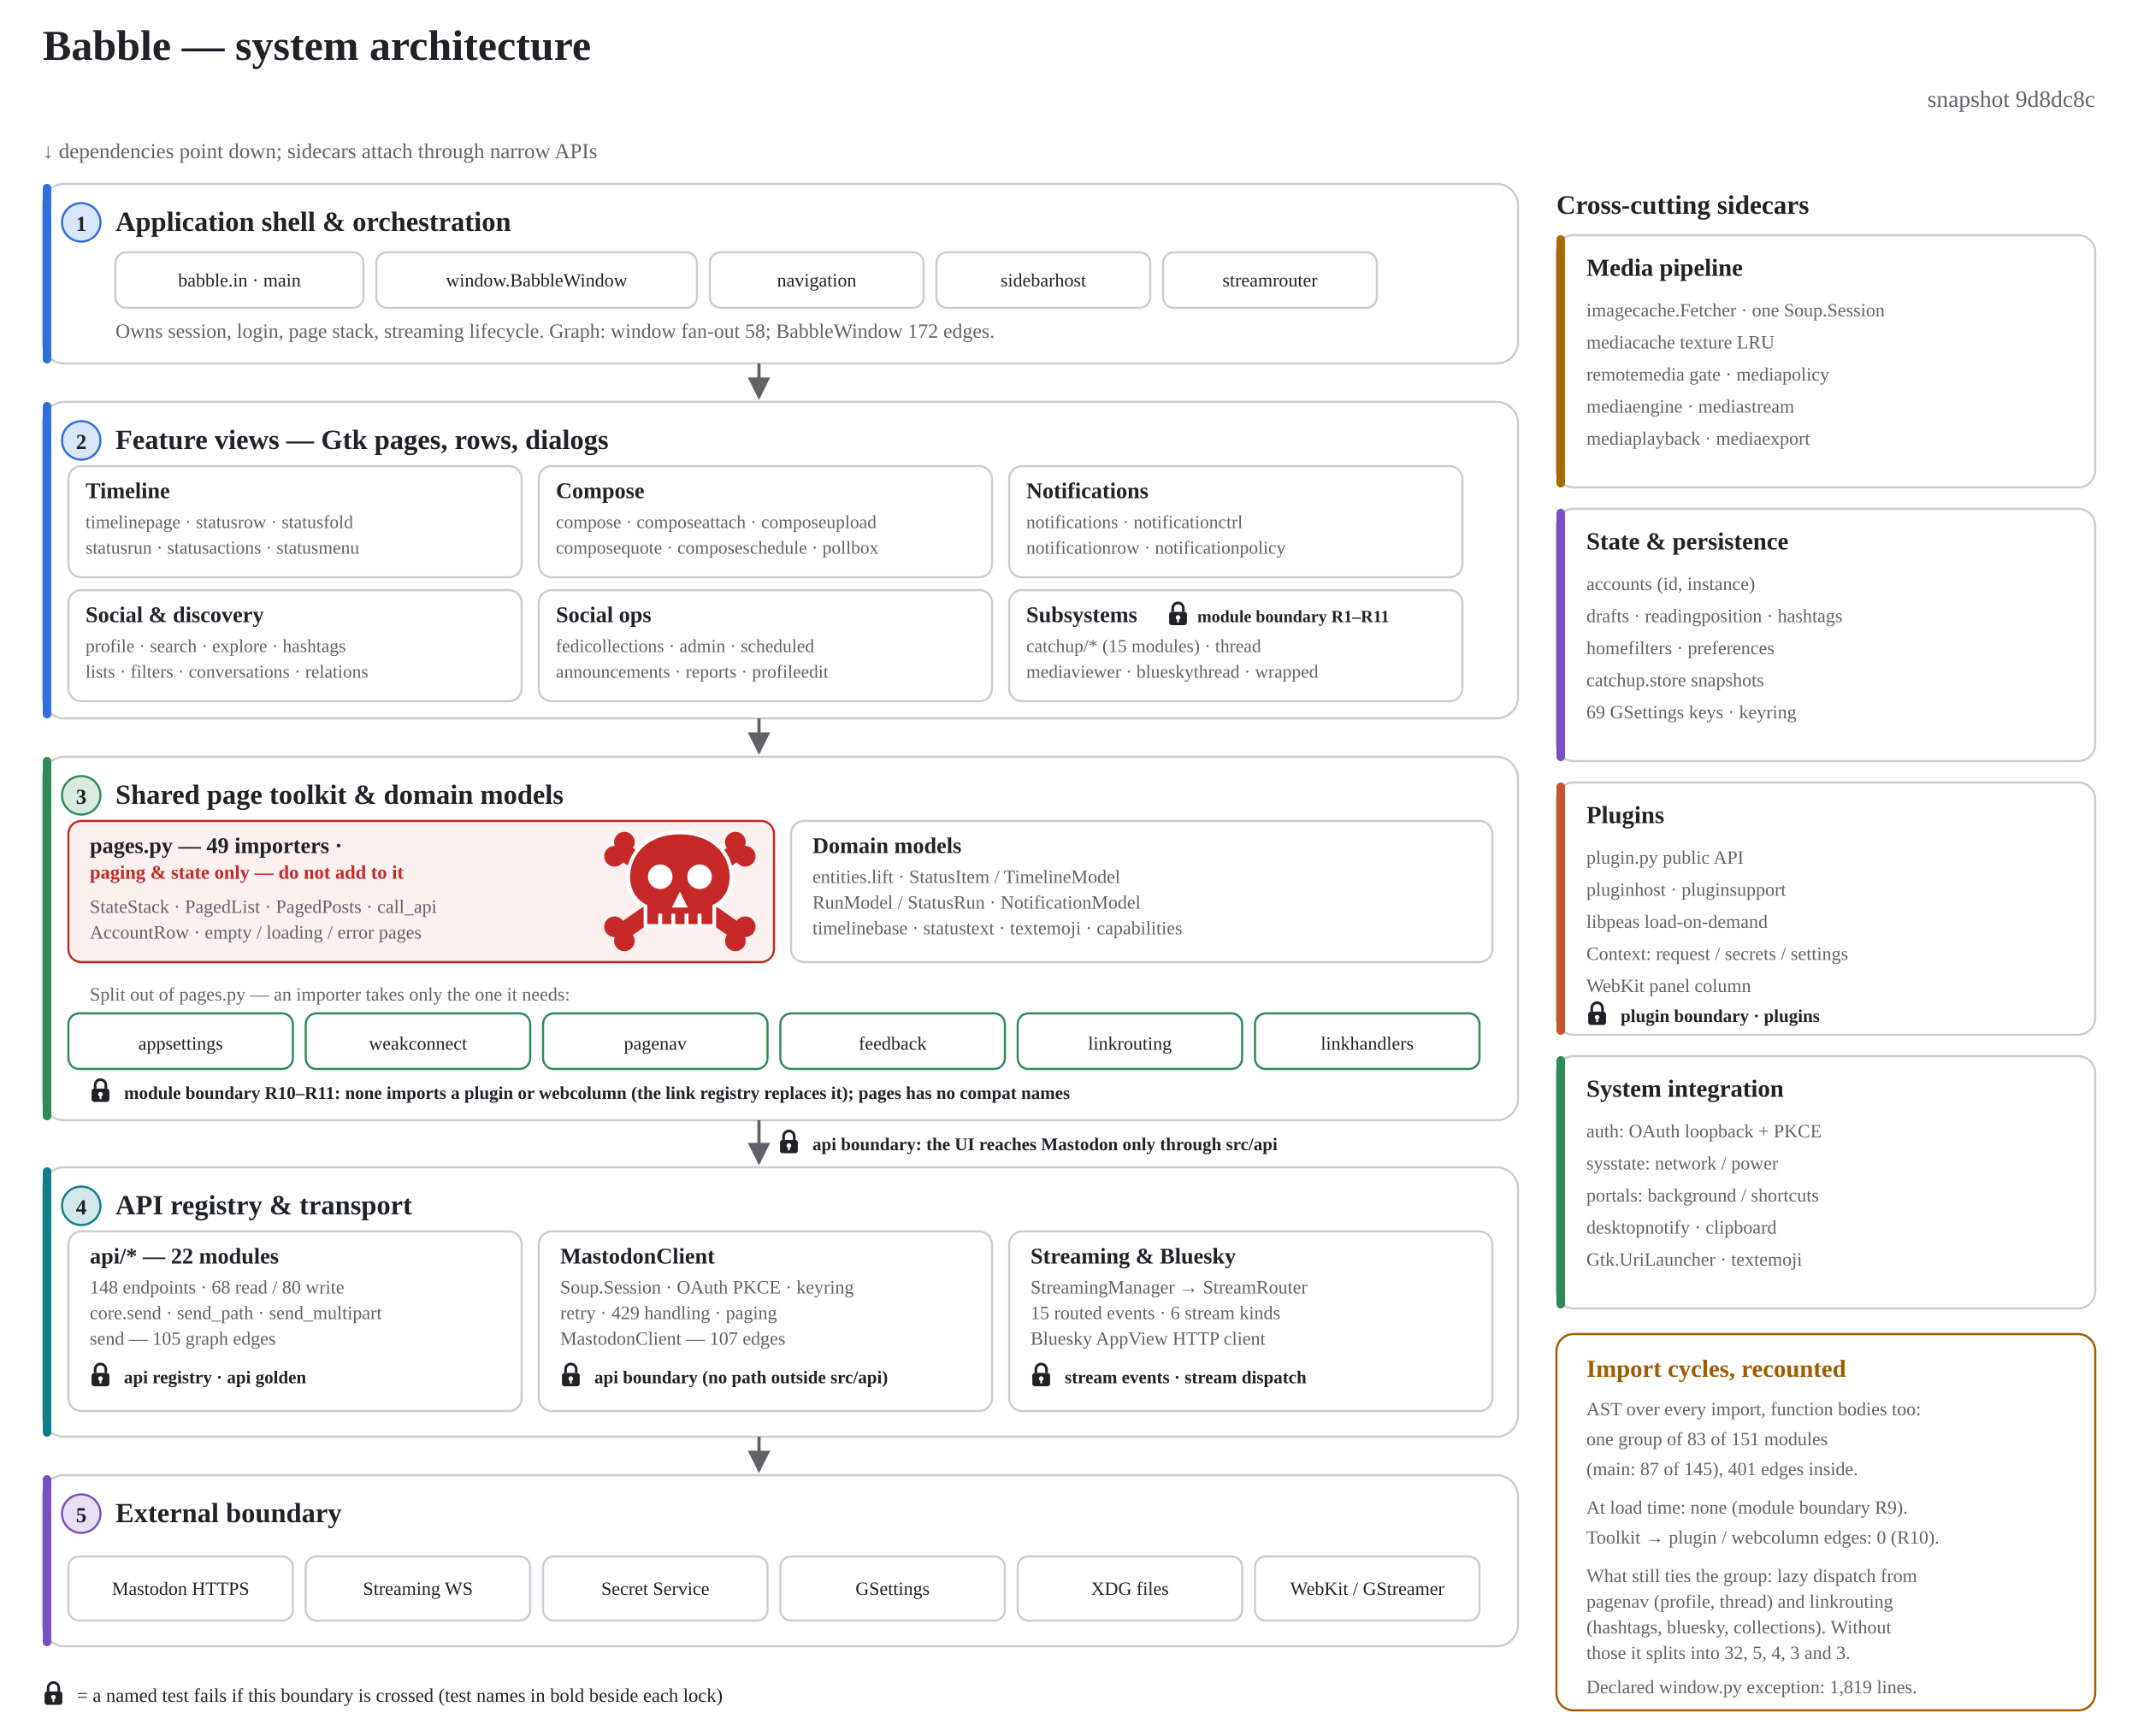
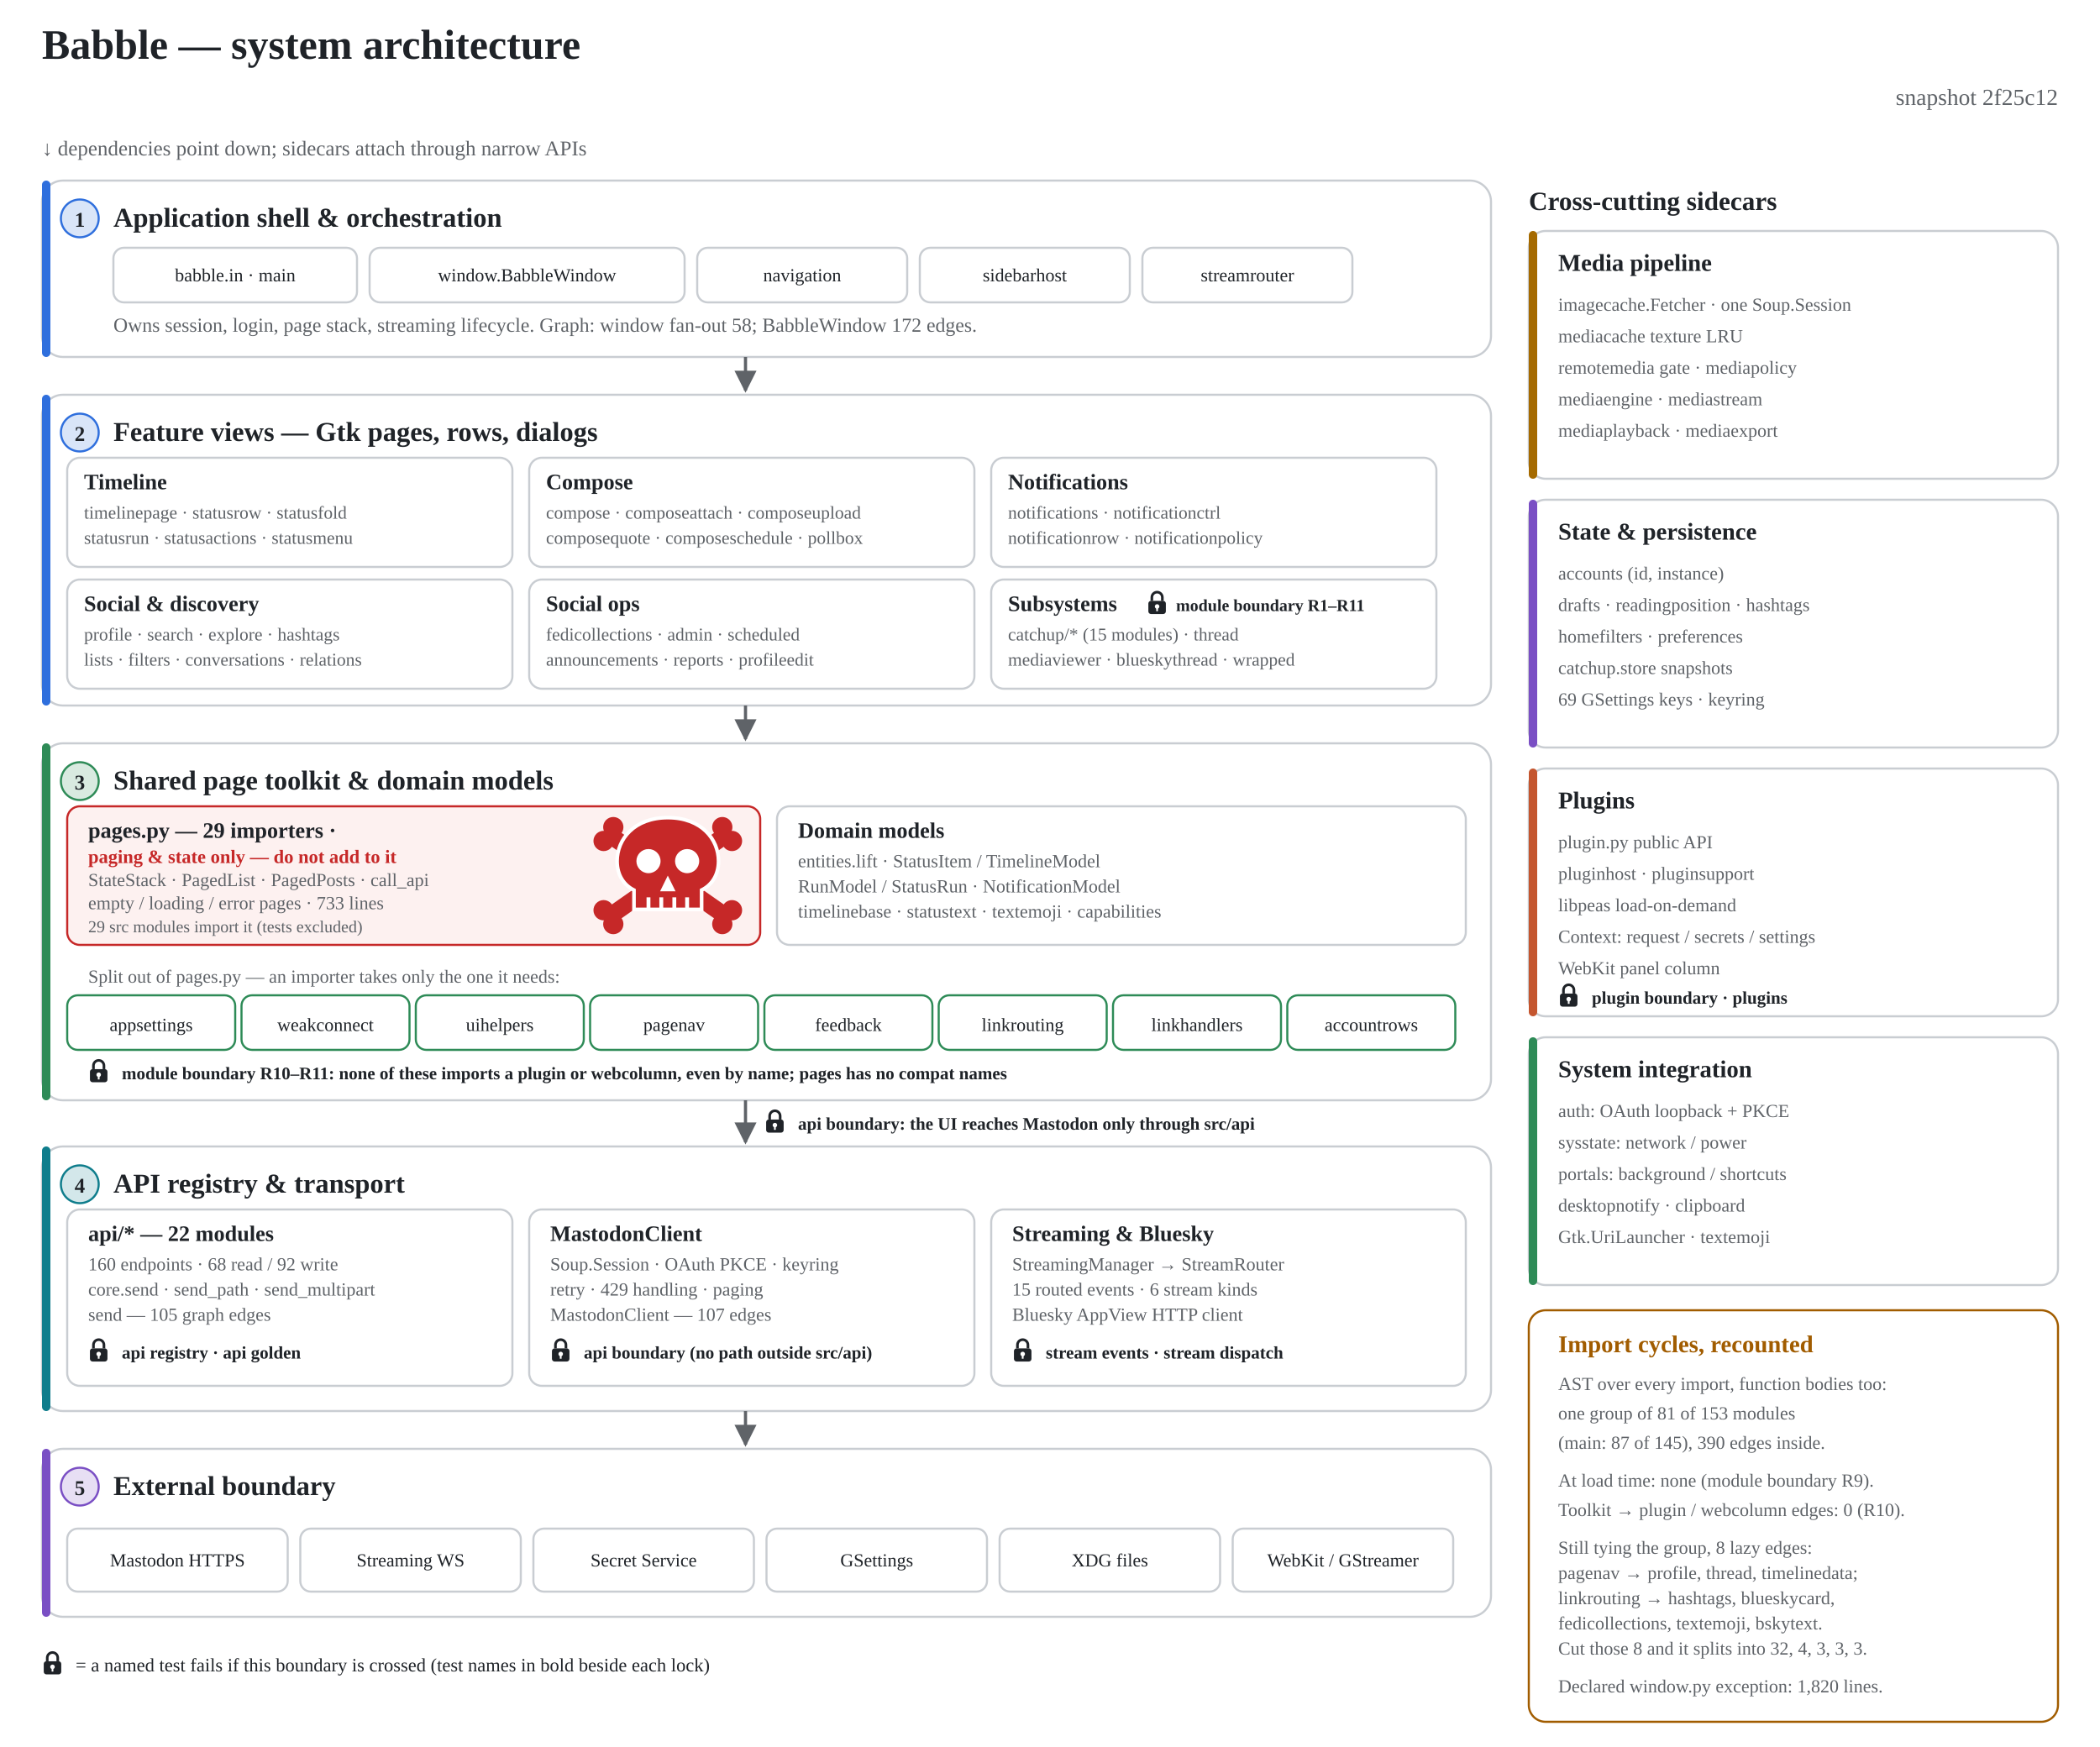
- <svg xmlns="http://www.w3.org/2000/svg" viewBox="0 0 1000 812" role="img" aria-labelledby="title desc">
-   <rect x="0" y="0" width="1000" height="812" fill="#ffffff" />
+ <svg xmlns="http://www.w3.org/2000/svg" viewBox="0 0 1000 832" role="img" aria-labelledby="title desc">
+   <rect x="0" y="0" width="1000" height="832" fill="#ffffff" />
  <defs>
    <marker id="arrow" viewBox="0 0 10 10" refX="9" refY="5" markerWidth="7" markerHeight="7" orient="auto-start-reverse">
      <path d="M 0 0 L 10 5 L 0 10 z" fill="#5f6368" />
    </marker>
    <marker id="side" viewBox="0 0 10 10" refX="9" refY="5" markerWidth="6" markerHeight="6" orient="auto-start-reverse">
      <path d="M 0 0 L 10 5 L 0 10 z" fill="#5f6368" />
    </marker>
    <symbol id="lock" viewBox="0 0 12 14">
      <path d="M3 6V4a3 3 0 0 1 6 0v2" fill="none" stroke="#1f2328" stroke-width="1.5" />
      <rect x="1" y="6" width="10" height="7.5" rx="1.5" fill="#1f2328" />
      <circle cx="6" cy="9.2" r="1.3" fill="#ffffff" />
      <rect x="5.5" y="9.4" width="1" height="2.5" fill="#ffffff" />
    </symbol>
    <g id="bone">
      <rect x="-30" y="-3.5" width="60" height="7" rx="3.5" />
      <circle cx="-30" cy="-3.5" r="4.2" />
      <circle cx="-30" cy="3.5" r="4.2" />
      <circle cx="30" cy="-3.5" r="4.2" />
      <circle cx="30" cy="3.5" r="4.2" />
    </g>
  </defs>
  <text x="20" y="28" font-size="20" font-weight="700" fill="#1f2328">Babble — system architecture</text>
-   <text x="980" y="50" font-size="11" text-anchor="end" fill="#5f6368">snapshot 9d8dc8c</text>
+   <text x="980" y="50" font-size="11" text-anchor="end" fill="#5f6368">snapshot 2f25c12</text>
  <text x="20" y="74" font-size="10" fill="#5f6368">↓  dependencies point down; sidecars attach through narrow APIs</text>
  <rect x="20" y="86" width="690" height="84" rx="10" fill="#ffffff" stroke="#c9cdd2" />
  <rect x="20" y="86" width="4" height="84" rx="2" fill="#2f6fdd" />
  <circle cx="38" cy="104" r="9" fill="#2f6fdd" fill-opacity="0.18" stroke="#2f6fdd" />
  <text x="38" y="108" font-size="10" font-weight="700" text-anchor="middle" fill="#1f2328">1</text>
  <text x="54" y="108" font-size="13" font-weight="600" fill="#1f2328">Application shell &amp; orchestration</text>
  <rect x="54" y="118" width="116" height="26" rx="5" fill="none" stroke="#c9cdd2" />
  <text x="112.0" y="134.0" font-size="8.8" text-anchor="middle" fill="#1f2328">babble.in · main</text>
  <rect x="176" y="118" width="150" height="26" rx="5" fill="none" stroke="#c9cdd2" />
  <text x="251.0" y="134.0" font-size="8.8" text-anchor="middle" fill="#1f2328">window.BabbleWindow</text>
  <rect x="332" y="118" width="100" height="26" rx="5" fill="none" stroke="#c9cdd2" />
  <text x="382.0" y="134.0" font-size="8.8" text-anchor="middle" fill="#1f2328">navigation</text>
  <rect x="438" y="118" width="100" height="26" rx="5" fill="none" stroke="#c9cdd2" />
  <text x="488.0" y="134.0" font-size="8.8" text-anchor="middle" fill="#1f2328">sidebarhost</text>
  <rect x="544" y="118" width="100" height="26" rx="5" fill="none" stroke="#c9cdd2" />
  <text x="594.0" y="134.0" font-size="8.8" text-anchor="middle" fill="#1f2328">streamrouter</text>
  <text x="54" y="158" font-size="9.5" fill="#5f6368">Owns session, login, page stack, streaming lifecycle. Graph: window fan-out 58; BabbleWindow 172 edges.</text>
  <rect x="20" y="188" width="690" height="148" rx="10" fill="#ffffff" stroke="#c9cdd2" />
  <rect x="20" y="188" width="4" height="148" rx="2" fill="#2f6fdd" />
  <circle cx="38" cy="206" r="9" fill="#2f6fdd" fill-opacity="0.18" stroke="#2f6fdd" />
  <text x="38" y="210" font-size="10" font-weight="700" text-anchor="middle" fill="#1f2328">2</text>
  <text x="54" y="210" font-size="13" font-weight="600" fill="#1f2328">Feature views — Gtk pages, rows, dialogs</text>
  <rect x="32" y="218" width="212" height="52" rx="6" fill="none" stroke="#c9cdd2" />
  <text x="40" y="233" font-size="10.5" font-weight="600" fill="#1f2328">Timeline</text>
  <text x="40" y="247" font-size="8.6" fill="#5f6368">timelinepage · statusrow · statusfold</text>
  <text x="40" y="259" font-size="8.6" fill="#5f6368">statusrun · statusactions · statusmenu</text>
  <rect x="252" y="218" width="212" height="52" rx="6" fill="none" stroke="#c9cdd2" />
  <text x="260" y="233" font-size="10.5" font-weight="600" fill="#1f2328">Compose</text>
  <text x="260" y="247" font-size="8.6" fill="#5f6368">compose · composeattach · composeupload</text>
  <text x="260" y="259" font-size="8.6" fill="#5f6368">composequote · composeschedule · pollbox</text>
  <rect x="472" y="218" width="212" height="52" rx="6" fill="none" stroke="#c9cdd2" />
  <text x="480" y="233" font-size="10.5" font-weight="600" fill="#1f2328">Notifications</text>
  <text x="480" y="247" font-size="8.6" fill="#5f6368">notifications · notificationctrl</text>
  <text x="480" y="259" font-size="8.6" fill="#5f6368">notificationrow · notificationpolicy</text>
  <rect x="32" y="276" width="212" height="52" rx="6" fill="none" stroke="#c9cdd2" />
  <text x="40" y="291" font-size="10.5" font-weight="600" fill="#1f2328">Social &amp; discovery</text>
  <text x="40" y="305" font-size="8.6" fill="#5f6368">profile · search · explore · hashtags</text>
  <text x="40" y="317" font-size="8.6" fill="#5f6368">lists · filters · conversations · relations</text>
  <rect x="252" y="276" width="212" height="52" rx="6" fill="none" stroke="#c9cdd2" />
  <text x="260" y="291" font-size="10.5" font-weight="600" fill="#1f2328">Social ops</text>
  <text x="260" y="305" font-size="8.6" fill="#5f6368">fedicollections · admin · scheduled</text>
  <text x="260" y="317" font-size="8.6" fill="#5f6368">announcements · reports · profileedit</text>
  <rect x="472" y="276" width="212" height="52" rx="6" fill="none" stroke="#c9cdd2" />
  <text x="480" y="291" font-size="10.5" font-weight="600" fill="#1f2328">Subsystems</text>
  <use href="#lock" x="546" y="281" width="10" height="12" />
  <text x="560" y="291" font-size="8" font-weight="600" fill="#1f2328">module boundary R1–R11</text>
  <text x="480" y="305" font-size="8.6" fill="#5f6368">catchup/* (15 modules) · thread</text>
  <text x="480" y="317" font-size="8.6" fill="#5f6368">mediaviewer · blueskythread · wrapped</text>
  <rect x="20" y="354" width="690" height="170" rx="10" fill="#ffffff" stroke="#c9cdd2" />
  <rect x="20" y="354" width="4" height="170" rx="2" fill="#2e8b57" />
  <circle cx="38" cy="372" r="9" fill="#2e8b57" fill-opacity="0.18" stroke="#2e8b57" />
  <text x="38" y="376" font-size="10" font-weight="700" text-anchor="middle" fill="#1f2328">3</text>
  <text x="54" y="376" font-size="13" font-weight="600" fill="#1f2328">Shared page toolkit &amp; domain models</text>
  <rect x="32" y="384" width="330" height="66" rx="6" fill="#fdf1f0" stroke="#c62828" />
  <text x="42" y="399" font-size="10.5" font-weight="600" fill="#1f2328">
-     <tspan x="42" dy="0">pages.py — 49 importers ·</tspan>
+     <tspan x="42" dy="0">pages.py — 29 importers ·</tspan>
    <tspan x="42" dy="12" font-size="9" fill="#c62828">paging &amp; state only — do not add to it</tspan>
  </text>
-   <text x="42" y="427" font-size="8.8" fill="#5f6368">StateStack · PagedList · PagedPosts · call_api</text>
-   <text x="42" y="439" font-size="8.8" fill="#5f6368">AccountRow · empty / loading / error pages</text>
+   <text x="42" y="422" font-size="8.8" fill="#5f6368">StateStack · PagedList · PagedPosts · call_api</text>
+   <text x="42" y="433" font-size="8.8" fill="#5f6368">empty / loading / error pages · 733 lines</text>
+   <text x="42" y="444" font-size="8" fill="#5f6368">29 src modules import it (tests excluded)</text>
  <g transform="translate(318 417) scale(1.15)" fill="#c62828" role="img" aria-label="Skull and crossbones: do not add to pages.py">
    <use href="#bone" transform="rotate(35)" />
    <use href="#bone" transform="rotate(-35)" />
    <path d="M0 -24 C-14 -24 -21 -15 -21 -6 C-21 0 -18 4 -14 6 L-14 14 H14 L14 6 C18 4 21 0 21 -6 C21 -15 14 -24 0 -24 Z" stroke="#ffffff" stroke-width="1.5" />
    <circle cx="-8" cy="-6" r="5" fill="#ffffff" />
    <circle cx="8" cy="-6" r="5" fill="#ffffff" />
    <path d="M0 0 L-3.2 6.5 H3.2 Z" fill="#ffffff" />
    <path d="M-8 14.5 V9 M-2.7 14.5 V9 M2.7 14.5 V9 M8 14.5 V9" stroke="#ffffff" stroke-width="1.6" fill="none" />
  </g>
  <rect x="370" y="384" width="328" height="66" rx="6" fill="none" stroke="#c9cdd2" />
  <text x="380" y="399" font-size="10.5" font-weight="600" fill="#1f2328">Domain models</text>
  <text x="380" y="413" font-size="8.8" fill="#5f6368">entities.lift · StatusItem / TimelineModel</text>
  <text x="380" y="425" font-size="8.8" fill="#5f6368">RunModel / StatusRun · NotificationModel</text>
  <text x="380" y="437" font-size="8.8" fill="#5f6368">timelinebase · statustext · textemoji · capabilities</text>
  <text x="42" y="468" font-size="8.8" fill="#5f6368">Split out of pages.py — an importer takes only the one it needs:</text>
-   <rect x="32" y="474" width="105" height="26" rx="5" fill="none" stroke="#2e8b57" />
-   <text x="84.5" y="491" font-size="8.8" text-anchor="middle" fill="#1f2328">appsettings</text>
-   <rect x="143" y="474" width="105" height="26" rx="5" fill="none" stroke="#2e8b57" />
-   <text x="195.5" y="491" font-size="8.8" text-anchor="middle" fill="#1f2328">weakconnect</text>
-   <rect x="254" y="474" width="105" height="26" rx="5" fill="none" stroke="#2e8b57" />
-   <text x="306.5" y="491" font-size="8.8" text-anchor="middle" fill="#1f2328">pagenav</text>
-   <rect x="365" y="474" width="105" height="26" rx="5" fill="none" stroke="#2e8b57" />
-   <text x="417.5" y="491" font-size="8.8" text-anchor="middle" fill="#1f2328">feedback</text>
-   <rect x="476" y="474" width="105" height="26" rx="5" fill="none" stroke="#2e8b57" />
-   <text x="528.5" y="491" font-size="8.8" text-anchor="middle" fill="#1f2328">linkrouting</text>
-   <rect x="587" y="474" width="105" height="26" rx="5" fill="none" stroke="#2e8b57" />
-   <text x="639.5" y="491" font-size="8.8" text-anchor="middle" fill="#1f2328">linkhandlers</text>
+   <rect x="32" y="474" width="80" height="26" rx="5" fill="none" stroke="#2e8b57" />
+   <text x="72" y="491" font-size="8.8" text-anchor="middle" fill="#1f2328">appsettings</text>
+   <rect x="115" y="474" width="80" height="26" rx="5" fill="none" stroke="#2e8b57" />
+   <text x="155" y="491" font-size="8.8" text-anchor="middle" fill="#1f2328">weakconnect</text>
+   <rect x="198" y="474" width="80" height="26" rx="5" fill="none" stroke="#2e8b57" />
+   <text x="238" y="491" font-size="8.8" text-anchor="middle" fill="#1f2328">uihelpers</text>
+   <rect x="281" y="474" width="80" height="26" rx="5" fill="none" stroke="#2e8b57" />
+   <text x="321" y="491" font-size="8.8" text-anchor="middle" fill="#1f2328">pagenav</text>
+   <rect x="364" y="474" width="80" height="26" rx="5" fill="none" stroke="#2e8b57" />
+   <text x="404" y="491" font-size="8.8" text-anchor="middle" fill="#1f2328">feedback</text>
+   <rect x="447" y="474" width="80" height="26" rx="5" fill="none" stroke="#2e8b57" />
+   <text x="487" y="491" font-size="8.8" text-anchor="middle" fill="#1f2328">linkrouting</text>
+   <rect x="530" y="474" width="80" height="26" rx="5" fill="none" stroke="#2e8b57" />
+   <text x="570" y="491" font-size="8.8" text-anchor="middle" fill="#1f2328">linkhandlers</text>
+   <rect x="613" y="474" width="80" height="26" rx="5" fill="none" stroke="#2e8b57" />
+   <text x="653" y="491" font-size="8.8" text-anchor="middle" fill="#1f2328">accountrows</text>
  <use href="#lock" x="42" y="504" width="10" height="12" />
-   <text x="58" y="514" font-size="8.4" font-weight="600" fill="#1f2328">module boundary R10–R11: none imports a plugin or webcolumn (the link registry replaces it); pages has no compat names</text>
+   <text x="58" y="514" font-size="8.4" font-weight="600" fill="#1f2328">module boundary R10–R11: none of these imports a plugin or webcolumn, even by name; pages has no compat names</text>
  <line x1="355" y1="524" x2="355" y2="544" stroke="#5f6368" stroke-width="1.5" marker-end="url(#arrow)" />
  <use href="#lock" x="364" y="528" width="10" height="12" />
  <text x="380" y="538" font-size="8.4" font-weight="600" fill="#1f2328">api boundary: the UI reaches Mastodon only through src/api</text>
  <rect x="20" y="546" width="690" height="126" rx="10" fill="#ffffff" stroke="#c9cdd2" />
  <rect x="20" y="546" width="4" height="126" rx="2" fill="#0f7d8c" />
  <circle cx="38" cy="564" r="9" fill="#0f7d8c" fill-opacity="0.18" stroke="#0f7d8c" />
  <text x="38" y="568" font-size="10" font-weight="700" text-anchor="middle" fill="#1f2328">4</text>
  <text x="54" y="568" font-size="13" font-weight="600" fill="#1f2328">API registry &amp; transport</text>
  <rect x="32" y="576" width="212" height="84" rx="6" fill="none" stroke="#c9cdd2" />
  <text x="42" y="591" font-size="10.5" font-weight="600" fill="#1f2328">api/* — 22 modules</text>
-   <text x="42" y="605" font-size="8.8" fill="#5f6368">148 endpoints · 68 read / 80 write</text>
+   <text x="42" y="605" font-size="8.8" fill="#5f6368">160 endpoints · 68 read / 92 write</text>
  <text x="42" y="617" font-size="8.8" fill="#5f6368">core.send · send_path · send_multipart</text>
  <text x="42" y="629" font-size="8.8" fill="#5f6368">send — 105 graph edges</text>
  <use href="#lock" x="42" y="637" width="10" height="12" />
  <text x="58" y="647" font-size="8.4" font-weight="600" fill="#1f2328">api registry · api golden</text>
  <rect x="252" y="576" width="212" height="84" rx="6" fill="none" stroke="#c9cdd2" />
  <text x="262" y="591" font-size="10.5" font-weight="600" fill="#1f2328">MastodonClient</text>
  <text x="262" y="605" font-size="8.8" fill="#5f6368">Soup.Session · OAuth PKCE · keyring</text>
  <text x="262" y="617" font-size="8.8" fill="#5f6368">retry · 429 handling · paging</text>
  <text x="262" y="629" font-size="8.8" fill="#5f6368">MastodonClient — 107 edges</text>
  <use href="#lock" x="262" y="637" width="10" height="12" />
  <text x="278" y="647" font-size="8.4" font-weight="600" fill="#1f2328">api boundary (no path outside src/api)</text>
  <rect x="472" y="576" width="226" height="84" rx="6" fill="none" stroke="#c9cdd2" />
  <text x="482" y="591" font-size="10.5" font-weight="600" fill="#1f2328">Streaming &amp; Bluesky</text>
  <text x="482" y="605" font-size="8.8" fill="#5f6368">StreamingManager → StreamRouter</text>
  <text x="482" y="617" font-size="8.8" fill="#5f6368">15 routed events · 6 stream kinds</text>
  <text x="482" y="629" font-size="8.8" fill="#5f6368">Bluesky AppView HTTP client</text>
  <use href="#lock" x="482" y="637" width="10" height="12" />
  <text x="498" y="647" font-size="8.4" font-weight="600" fill="#1f2328">stream events · stream dispatch</text>
  <line x1="355" y1="672" x2="355" y2="688" stroke="#5f6368" stroke-width="1.5" marker-end="url(#arrow)" />
  <rect x="20" y="690" width="690" height="80" rx="10" fill="#ffffff" stroke="#c9cdd2" />
  <rect x="20" y="690" width="4" height="80" rx="2" fill="#7a4fc4" />
  <circle cx="38" cy="708" r="9" fill="#7a4fc4" fill-opacity="0.18" stroke="#7a4fc4" />
  <text x="38" y="712" font-size="10" font-weight="700" text-anchor="middle" fill="#1f2328">5</text>
  <text x="54" y="712" font-size="13" font-weight="600" fill="#1f2328">External boundary</text>
  <rect x="32" y="728" width="105" height="30" rx="5" fill="none" stroke="#c9cdd2" />
  <text x="84.5" y="746.0" font-size="8.8" text-anchor="middle" fill="#1f2328">Mastodon HTTPS</text>
  <rect x="143" y="728" width="105" height="30" rx="5" fill="none" stroke="#c9cdd2" />
  <text x="195.5" y="746.0" font-size="8.8" text-anchor="middle" fill="#1f2328">Streaming WS</text>
  <rect x="254" y="728" width="105" height="30" rx="5" fill="none" stroke="#c9cdd2" />
  <text x="306.5" y="746.0" font-size="8.8" text-anchor="middle" fill="#1f2328">Secret Service</text>
  <rect x="365" y="728" width="105" height="30" rx="5" fill="none" stroke="#c9cdd2" />
  <text x="417.5" y="746.0" font-size="8.8" text-anchor="middle" fill="#1f2328">GSettings</text>
  <rect x="476" y="728" width="105" height="30" rx="5" fill="none" stroke="#c9cdd2" />
  <text x="528.5" y="746.0" font-size="8.8" text-anchor="middle" fill="#1f2328">XDG files</text>
  <rect x="587" y="728" width="105" height="30" rx="5" fill="none" stroke="#c9cdd2" />
  <text x="639.5" y="746.0" font-size="8.8" text-anchor="middle" fill="#1f2328">WebKit / GStreamer</text>
  <line x1="355" y1="170" x2="355" y2="186" stroke="#5f6368" stroke-width="1.5" marker-end="url(#arrow)" />
  <line x1="355" y1="336" x2="355" y2="352" stroke="#5f6368" stroke-width="1.5" marker-end="url(#arrow)" />
  <use href="#lock" x="20" y="786" width="10" height="12" />
  <text x="36" y="796" font-size="9" fill="#1f2328">= a named test fails if this boundary is crossed (test names in bold beside each lock)</text>
  <text x="728" y="100" font-size="12.5" font-weight="600" fill="#1f2328">Cross-cutting sidecars</text>
  <rect x="728" y="110" width="252" height="118" rx="8" fill="#ffffff" stroke="#c9cdd2" />
  <rect x="728" y="110" width="4" height="118" rx="2" fill="#a56a00" />
  <text x="742" y="129" font-size="11.5" font-weight="600" fill="#1f2328">Media pipeline</text>
  <text x="742" y="148" font-size="8.8" fill="#5f6368">imagecache.Fetcher · one Soup.Session</text>
  <text x="742" y="163" font-size="8.8" fill="#5f6368">mediacache texture LRU</text>
  <text x="742" y="178" font-size="8.8" fill="#5f6368">remotemedia gate · mediapolicy</text>
  <text x="742" y="193" font-size="8.8" fill="#5f6368">mediaengine · mediastream</text>
  <text x="742" y="208" font-size="8.8" fill="#5f6368">mediaplayback · mediaexport</text>
  <rect x="728" y="238" width="252" height="118" rx="8" fill="#ffffff" stroke="#c9cdd2" />
  <rect x="728" y="238" width="4" height="118" rx="2" fill="#7a4fc4" />
  <text x="742" y="257" font-size="11.5" font-weight="600" fill="#1f2328">State &amp; persistence</text>
  <text x="742" y="276" font-size="8.8" fill="#5f6368">accounts (id, instance)</text>
  <text x="742" y="291" font-size="8.8" fill="#5f6368">drafts · readingposition · hashtags</text>
  <text x="742" y="306" font-size="8.8" fill="#5f6368">homefilters · preferences</text>
  <text x="742" y="321" font-size="8.8" fill="#5f6368">catchup.store snapshots</text>
  <text x="742" y="336" font-size="8.8" fill="#5f6368">69 GSettings keys · keyring</text>
  <rect x="728" y="366" width="252" height="118" rx="8" fill="#ffffff" stroke="#c9cdd2" />
  <rect x="728" y="366" width="4" height="118" rx="2" fill="#c4562f" />
  <text x="742" y="385" font-size="11.5" font-weight="600" fill="#1f2328">Plugins</text>
  <text x="742" y="404" font-size="8.8" fill="#5f6368">plugin.py public API</text>
  <text x="742" y="419" font-size="8.8" fill="#5f6368">pluginhost · pluginsupport</text>
  <text x="742" y="434" font-size="8.8" fill="#5f6368">libpeas load-on-demand</text>
  <text x="742" y="449" font-size="8.8" fill="#5f6368">Context: request / secrets / settings</text>
  <text x="742" y="464" font-size="8.8" fill="#5f6368">WebKit panel column</text>
  <use href="#lock" x="742" y="468" width="10" height="12" />
  <text x="758" y="478" font-size="8.4" font-weight="600" fill="#1f2328">plugin boundary · plugins</text>
  <rect x="728" y="494" width="252" height="118" rx="8" fill="#ffffff" stroke="#c9cdd2" />
  <rect x="728" y="494" width="4" height="118" rx="2" fill="#2e8b57" />
  <text x="742" y="513" font-size="11.5" font-weight="600" fill="#1f2328">System integration</text>
  <text x="742" y="532" font-size="8.8" fill="#5f6368">auth: OAuth loopback + PKCE</text>
  <text x="742" y="547" font-size="8.8" fill="#5f6368">sysstate: network / power</text>
  <text x="742" y="562" font-size="8.8" fill="#5f6368">portals: background / shortcuts</text>
  <text x="742" y="577" font-size="8.8" fill="#5f6368">desktopnotify · clipboard</text>
  <text x="742" y="592" font-size="8.8" fill="#5f6368">Gtk.UriLauncher · textemoji</text>
-   <rect x="728" y="624" width="252" height="176" rx="8" fill="#ffffff" stroke="#a15c00" />
+   <rect x="728" y="624" width="252" height="196" rx="8" fill="#ffffff" stroke="#a15c00" />
  <text x="742" y="644" font-size="11.5" font-weight="600" fill="#a15c00">Import cycles, recounted</text>
  <text x="742" y="662" font-size="8.8" fill="#5f6368">AST over every import, function bodies too:</text>
-   <text x="742" y="676" font-size="8.8" fill="#5f6368">one group of 83 of 151 modules</text>
-   <text x="742" y="690" font-size="8.8" fill="#5f6368">(main: 87 of 145), 401 edges inside.</text>
+   <text x="742" y="676" font-size="8.8" fill="#5f6368">one group of 81 of 153 modules</text>
+   <text x="742" y="690" font-size="8.8" fill="#5f6368">(main: 87 of 145), 390 edges inside.</text>
  <text x="742" y="708" font-size="8.8" fill="#5f6368">At load time: none (module boundary R9).</text>
  <text x="742" y="722" font-size="8.8" fill="#5f6368">Toolkit → plugin / webcolumn edges: 0 (R10).</text>
-   <text x="742" y="740" font-size="8.8" fill="#5f6368">What still ties the group: lazy dispatch from</text>
-   <text x="742" y="752" font-size="8.8" fill="#5f6368">pagenav (profile, thread) and linkrouting</text>
-   <text x="742" y="764" font-size="8.8" fill="#5f6368">(hashtags, bluesky, collections). Without</text>
-   <text x="742" y="776" font-size="8.8" fill="#5f6368">those it splits into 32, 5, 4, 3 and 3.</text>
-   <text x="742" y="792" font-size="8.8" fill="#5f6368">Declared window.py exception: 1,819 lines.</text>
+   <text x="742" y="740" font-size="8.8" fill="#5f6368">Still tying the group, 8 lazy edges:</text>
+   <text x="742" y="752" font-size="8.8" fill="#5f6368">pagenav → profile, thread, timelinedata;</text>
+   <text x="742" y="764" font-size="8.8" fill="#5f6368">linkrouting → hashtags, blueskycard,</text>
+   <text x="742" y="776" font-size="8.8" fill="#5f6368">fedicollections, textemoji, bskytext.</text>
+   <text x="742" y="788" font-size="8.8" fill="#5f6368">Cut those 8 and it splits into 32, 4, 3, 3, 3.</text>
+   <text x="742" y="806" font-size="8.8" fill="#5f6368">Declared window.py exception: 1,820 lines.</text>
</svg>
